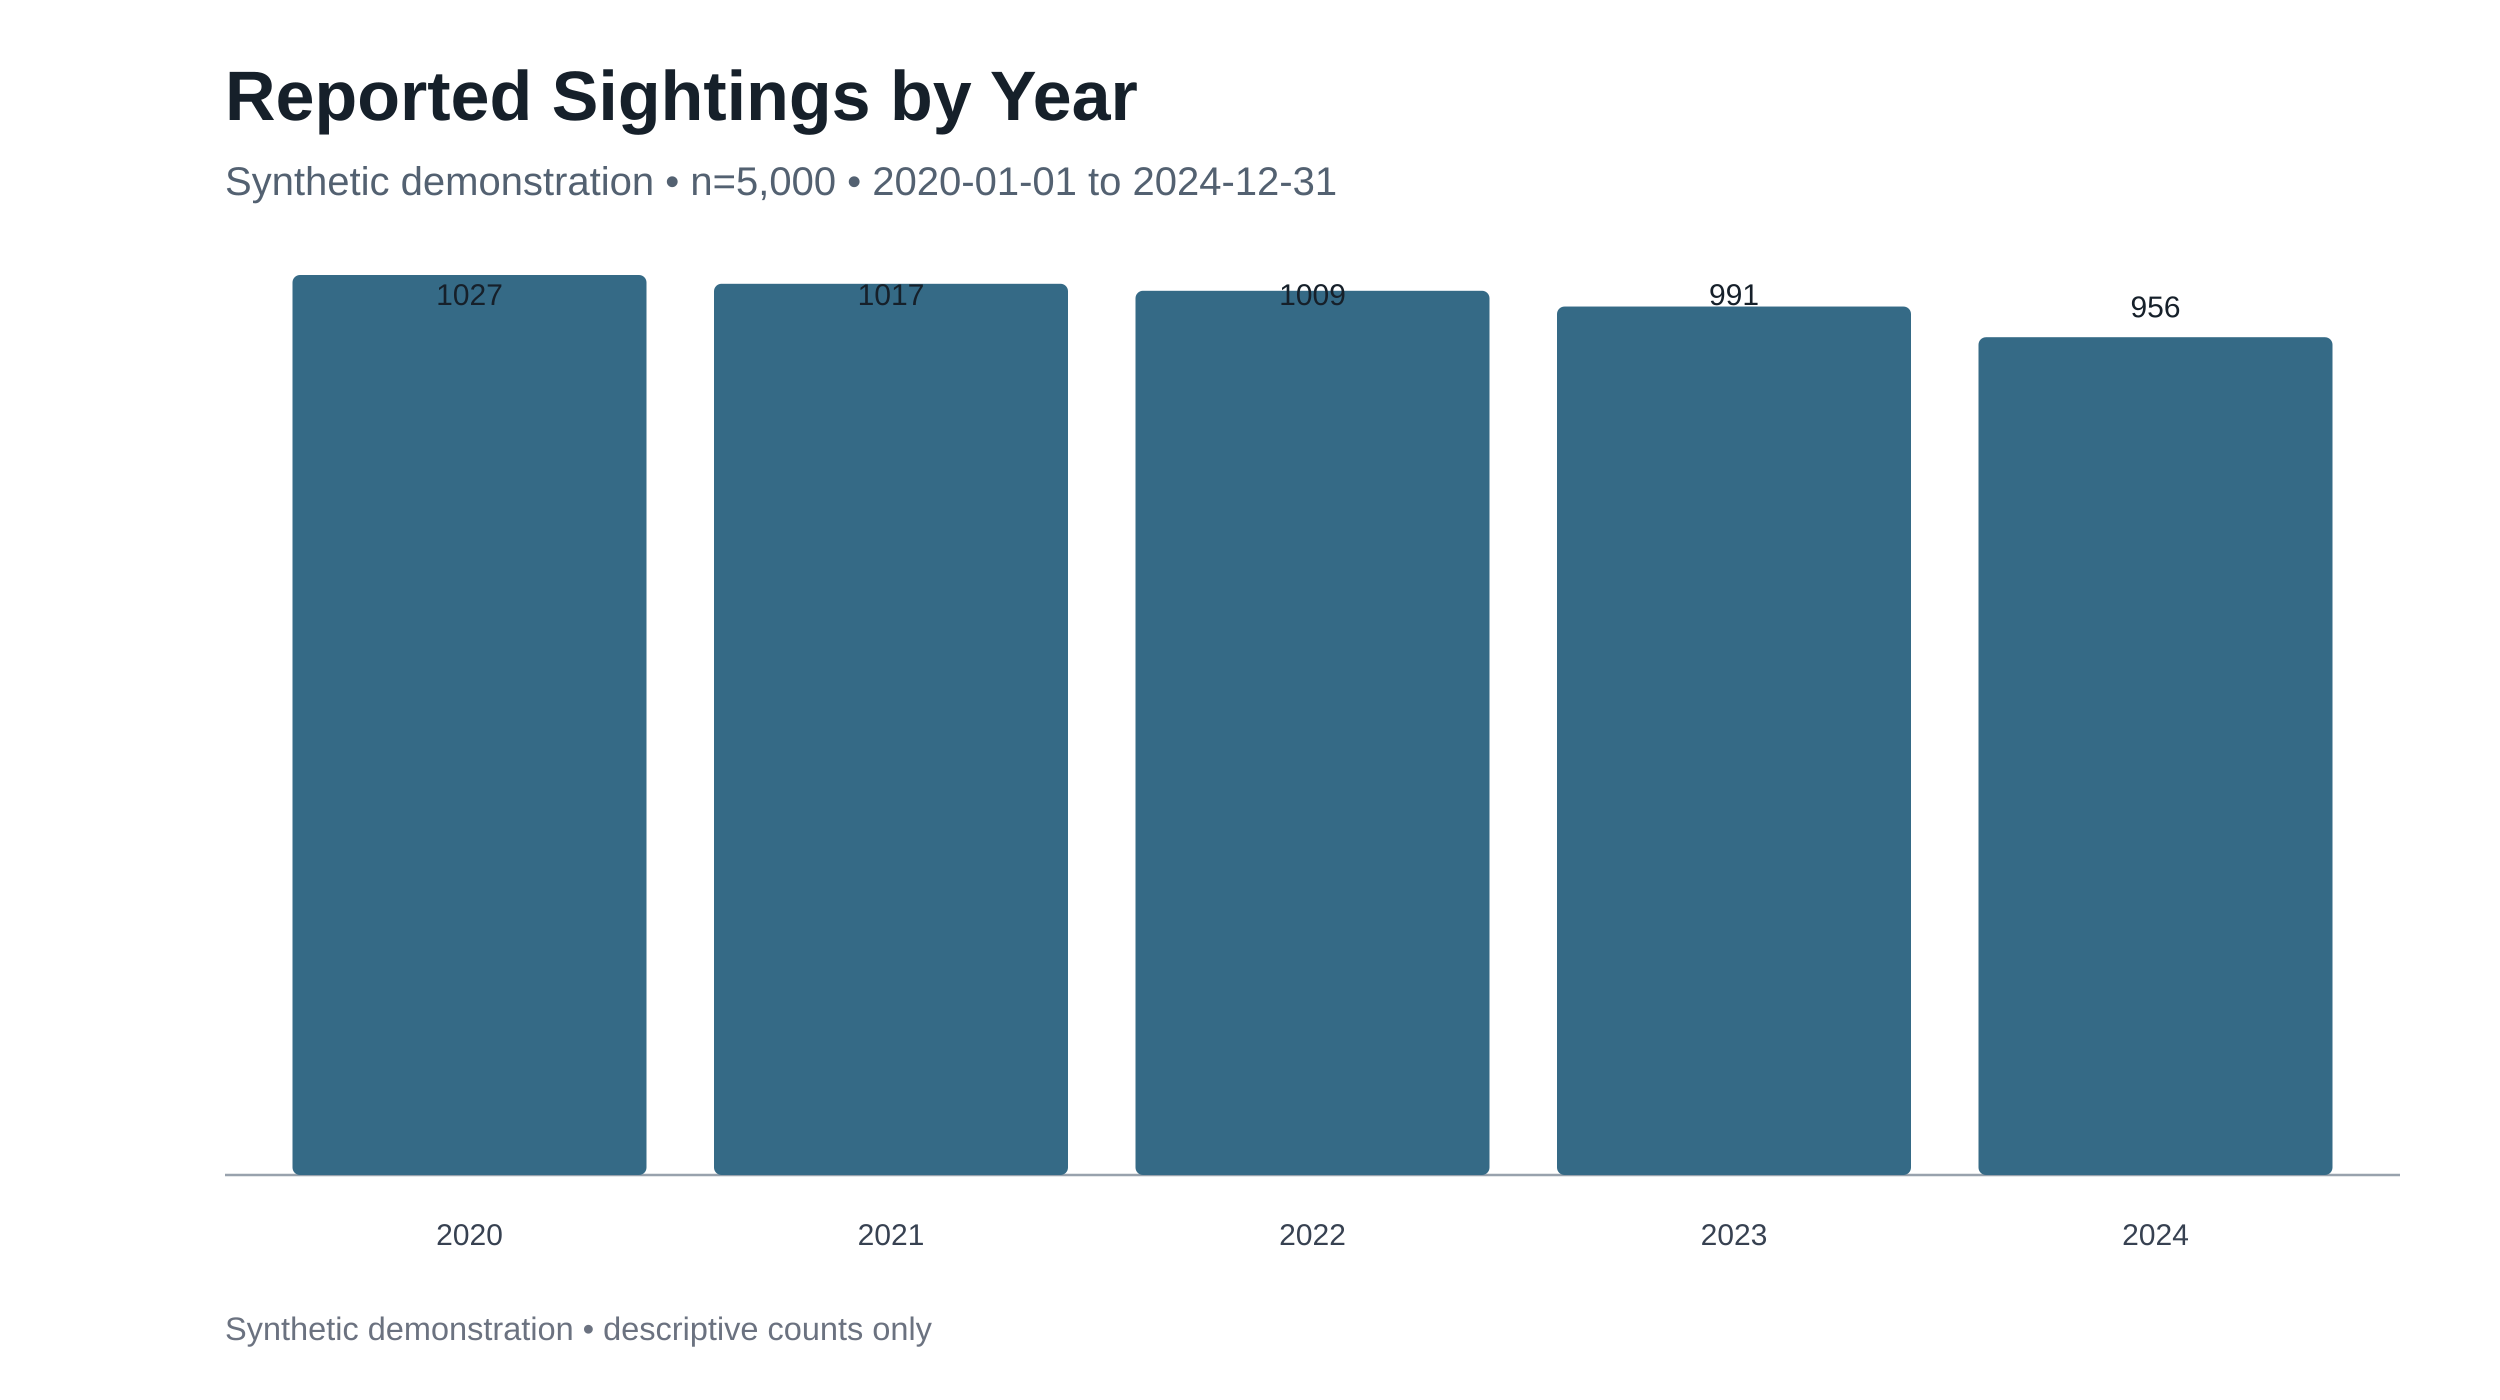
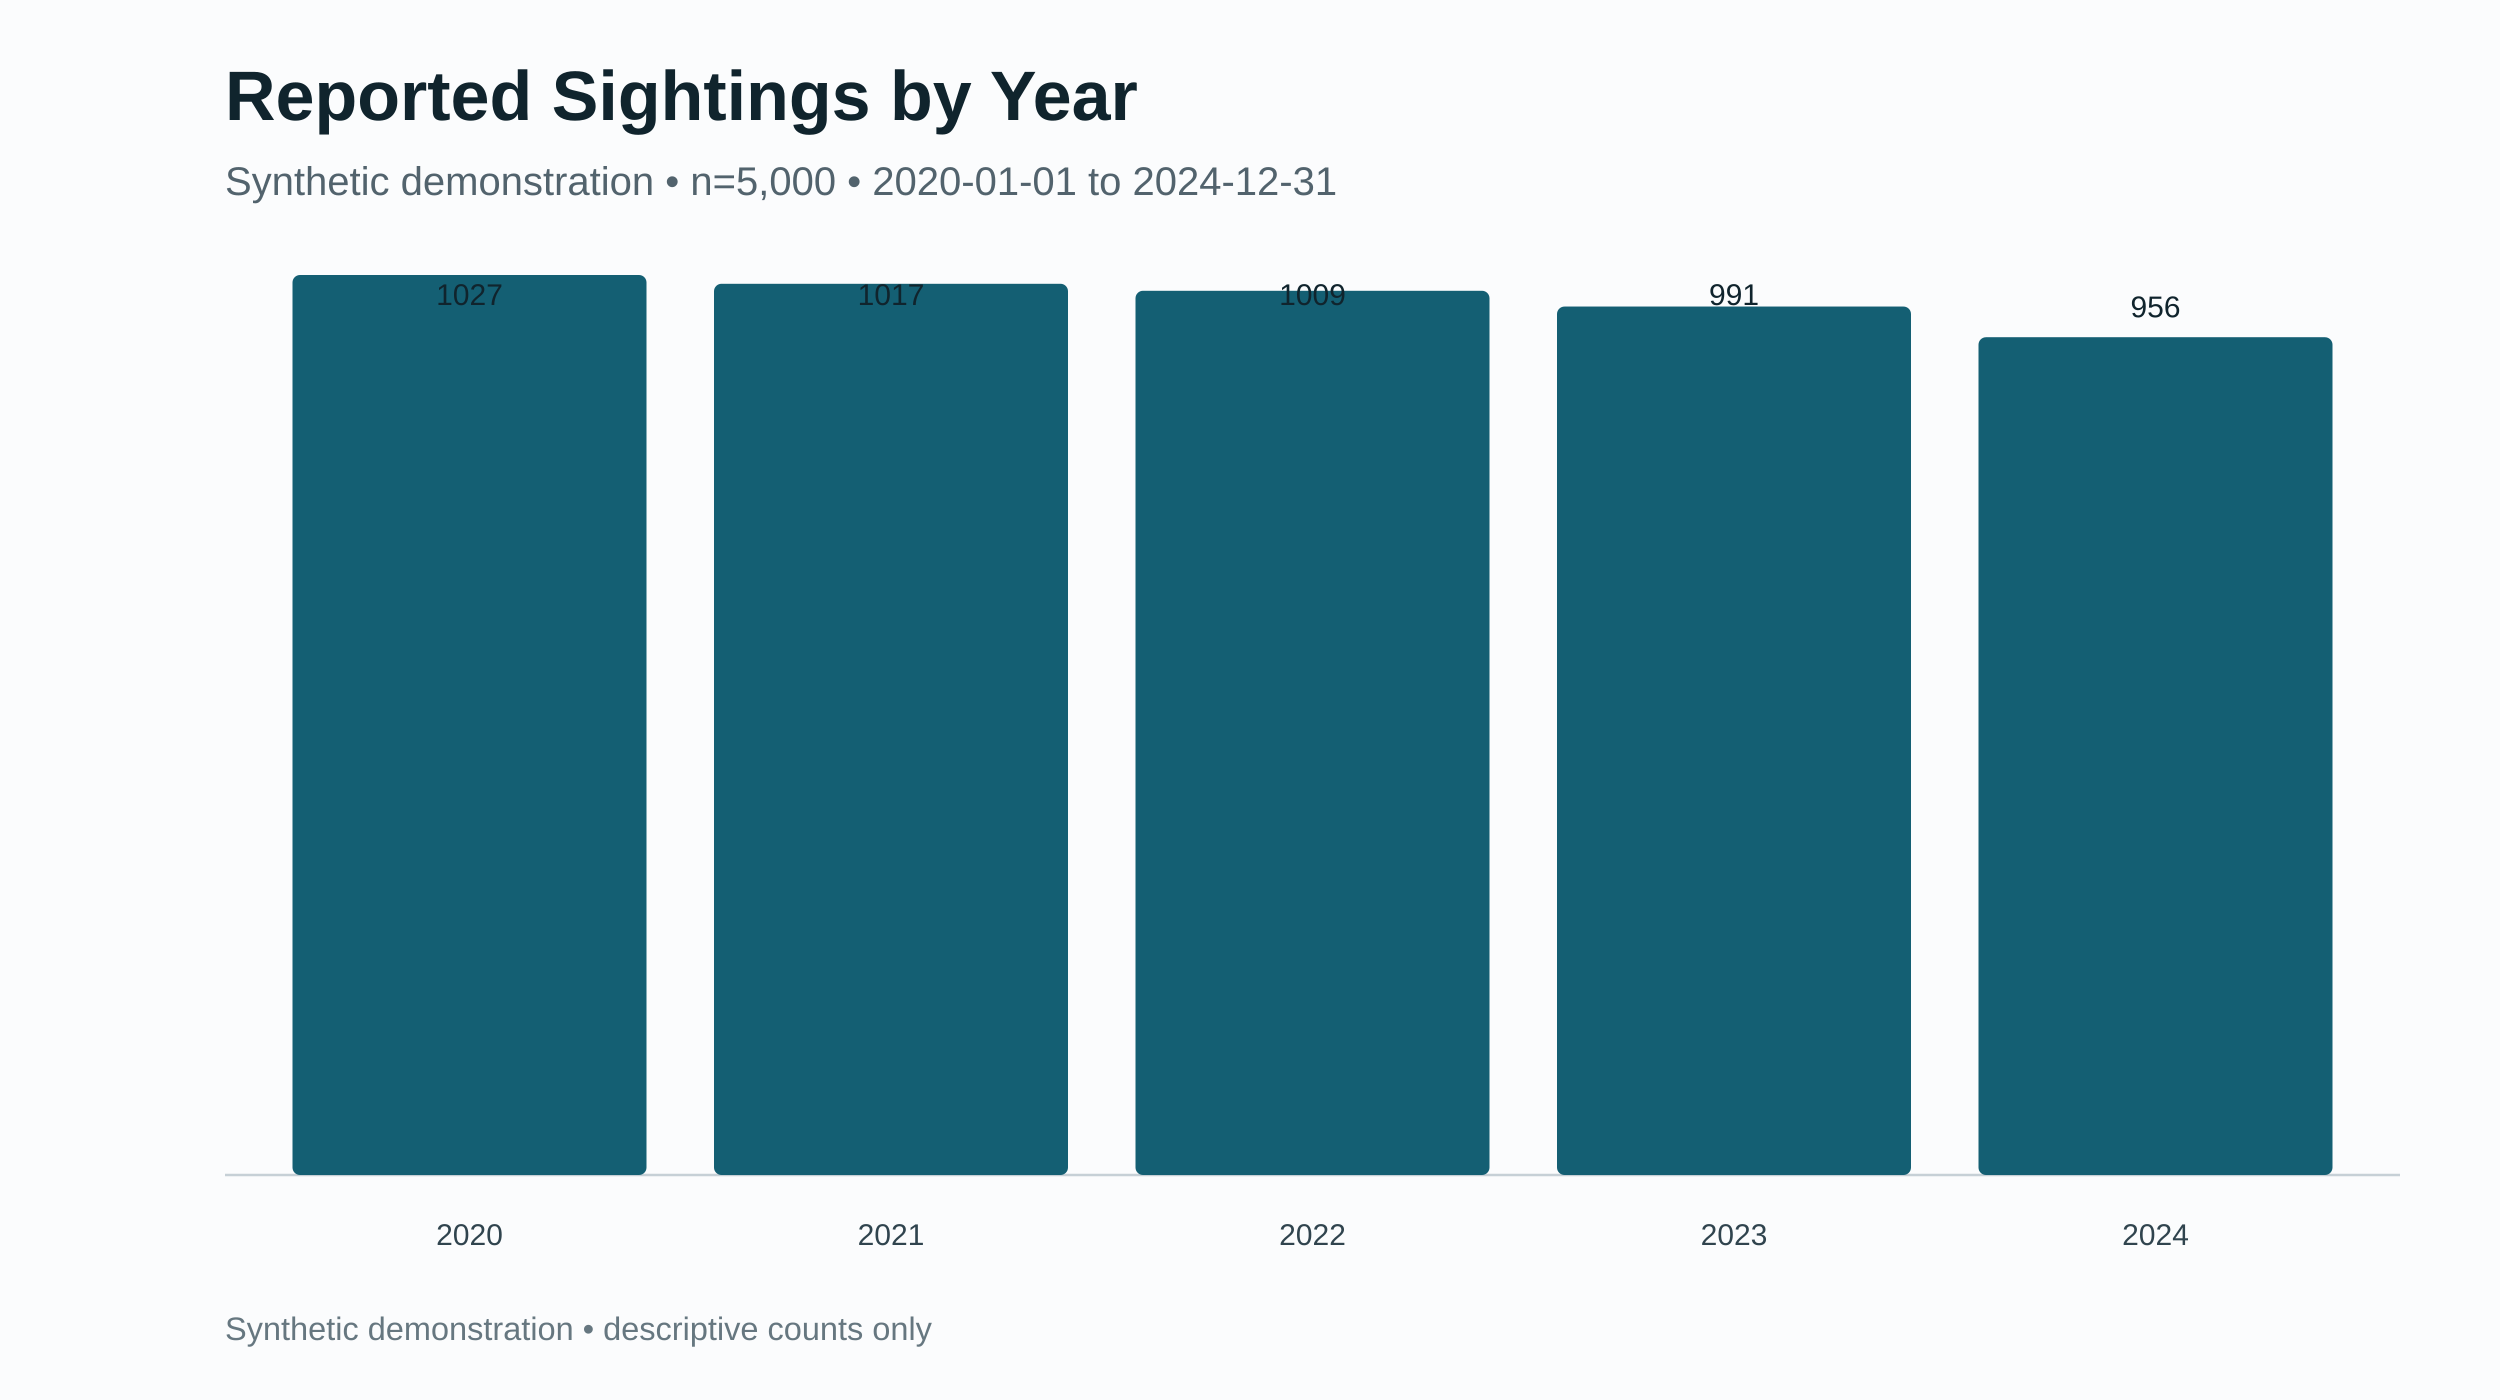
<svg xmlns="http://www.w3.org/2000/svg" width="1000" height="560" viewBox="0 0 1000 560" role="img" aria-labelledby="title desc">
-   <rect width="100%" height="100%" fill="#ffffff" />
-   <text x="90" y="48" font-family="Arial, sans-serif" font-size="28" font-weight="700" fill="#16202a">Reported Sightings by Year</text>
-   <text x="90" y="78" font-family="Arial, sans-serif" font-size="16" fill="#536171">Synthetic demonstration • n=5,000 • 2020-01-01 to 2024-12-31</text>
-   <line x1="90" y1="470" x2="960" y2="470" stroke="#98a2ad" />
-   <rect x="117.00" y="110.00" width="141.60" height="360.00" rx="3" fill="#356a86" />
-   <text x="187.80" y="122.00" text-anchor="middle" font-family="Arial, sans-serif" font-size="12" fill="#16202a">1027</text>
-   <text x="187.80" y="498" text-anchor="middle" font-family="Arial, sans-serif" font-size="12" fill="#374151">2020</text>
-   <rect x="285.60" y="113.51" width="141.60" height="356.49" rx="3" fill="#356a86" />
-   <text x="356.40" y="122.00" text-anchor="middle" font-family="Arial, sans-serif" font-size="12" fill="#16202a">1017</text>
-   <text x="356.40" y="498" text-anchor="middle" font-family="Arial, sans-serif" font-size="12" fill="#374151">2021</text>
-   <rect x="454.20" y="116.31" width="141.60" height="353.69" rx="3" fill="#356a86" />
-   <text x="525.00" y="122.00" text-anchor="middle" font-family="Arial, sans-serif" font-size="12" fill="#16202a">1009</text>
-   <text x="525.00" y="498" text-anchor="middle" font-family="Arial, sans-serif" font-size="12" fill="#374151">2022</text>
-   <rect x="622.80" y="122.62" width="141.60" height="347.38" rx="3" fill="#356a86" />
-   <text x="693.60" y="122.00" text-anchor="middle" font-family="Arial, sans-serif" font-size="12" fill="#16202a">991</text>
-   <text x="693.60" y="498" text-anchor="middle" font-family="Arial, sans-serif" font-size="12" fill="#374151">2023</text>
-   <rect x="791.40" y="134.89" width="141.60" height="335.11" rx="3" fill="#356a86" />
-   <text x="862.20" y="126.89" text-anchor="middle" font-family="Arial, sans-serif" font-size="12" fill="#16202a">956</text>
-   <text x="862.20" y="498" text-anchor="middle" font-family="Arial, sans-serif" font-size="12" fill="#374151">2024</text>
-   <text x="90" y="536" font-family="Arial, sans-serif" font-size="13" fill="#6b7280">Synthetic demonstration • descriptive counts only</text>
+   <rect width="100%" height="100%" fill="#fbfcfd" />
+   <text x="90" y="48" font-family="Arial, sans-serif" font-size="28" font-weight="700" fill="#10242d">Reported Sightings by Year</text>
+   <text x="90" y="78" font-family="Arial, sans-serif" font-size="16" fill="#52636d">Synthetic demonstration • n=5,000 • 2020-01-01 to 2024-12-31</text>
+   <line x1="90" y1="470" x2="960" y2="470" stroke="#c6d0d6" />
+   <rect x="117.00" y="110.00" width="141.60" height="360.00" rx="3" fill="#145f73" />
+   <text x="187.80" y="122.00" text-anchor="middle" font-family="Arial, sans-serif" font-size="12" fill="#10242d">1027</text>
+   <text x="187.80" y="498" text-anchor="middle" font-family="Arial, sans-serif" font-size="12" fill="#30444e">2020</text>
+   <rect x="285.60" y="113.51" width="141.60" height="356.49" rx="3" fill="#145f73" />
+   <text x="356.40" y="122.00" text-anchor="middle" font-family="Arial, sans-serif" font-size="12" fill="#10242d">1017</text>
+   <text x="356.40" y="498" text-anchor="middle" font-family="Arial, sans-serif" font-size="12" fill="#30444e">2021</text>
+   <rect x="454.20" y="116.31" width="141.60" height="353.69" rx="3" fill="#145f73" />
+   <text x="525.00" y="122.00" text-anchor="middle" font-family="Arial, sans-serif" font-size="12" fill="#10242d">1009</text>
+   <text x="525.00" y="498" text-anchor="middle" font-family="Arial, sans-serif" font-size="12" fill="#30444e">2022</text>
+   <rect x="622.80" y="122.62" width="141.60" height="347.38" rx="3" fill="#145f73" />
+   <text x="693.60" y="122.00" text-anchor="middle" font-family="Arial, sans-serif" font-size="12" fill="#10242d">991</text>
+   <text x="693.60" y="498" text-anchor="middle" font-family="Arial, sans-serif" font-size="12" fill="#30444e">2023</text>
+   <rect x="791.40" y="134.89" width="141.60" height="335.11" rx="3" fill="#145f73" />
+   <text x="862.20" y="126.89" text-anchor="middle" font-family="Arial, sans-serif" font-size="12" fill="#10242d">956</text>
+   <text x="862.20" y="498" text-anchor="middle" font-family="Arial, sans-serif" font-size="12" fill="#30444e">2024</text>
+   <text x="90" y="536" font-family="Arial, sans-serif" font-size="13" fill="#667780">Synthetic demonstration • descriptive counts only</text>
</svg>
